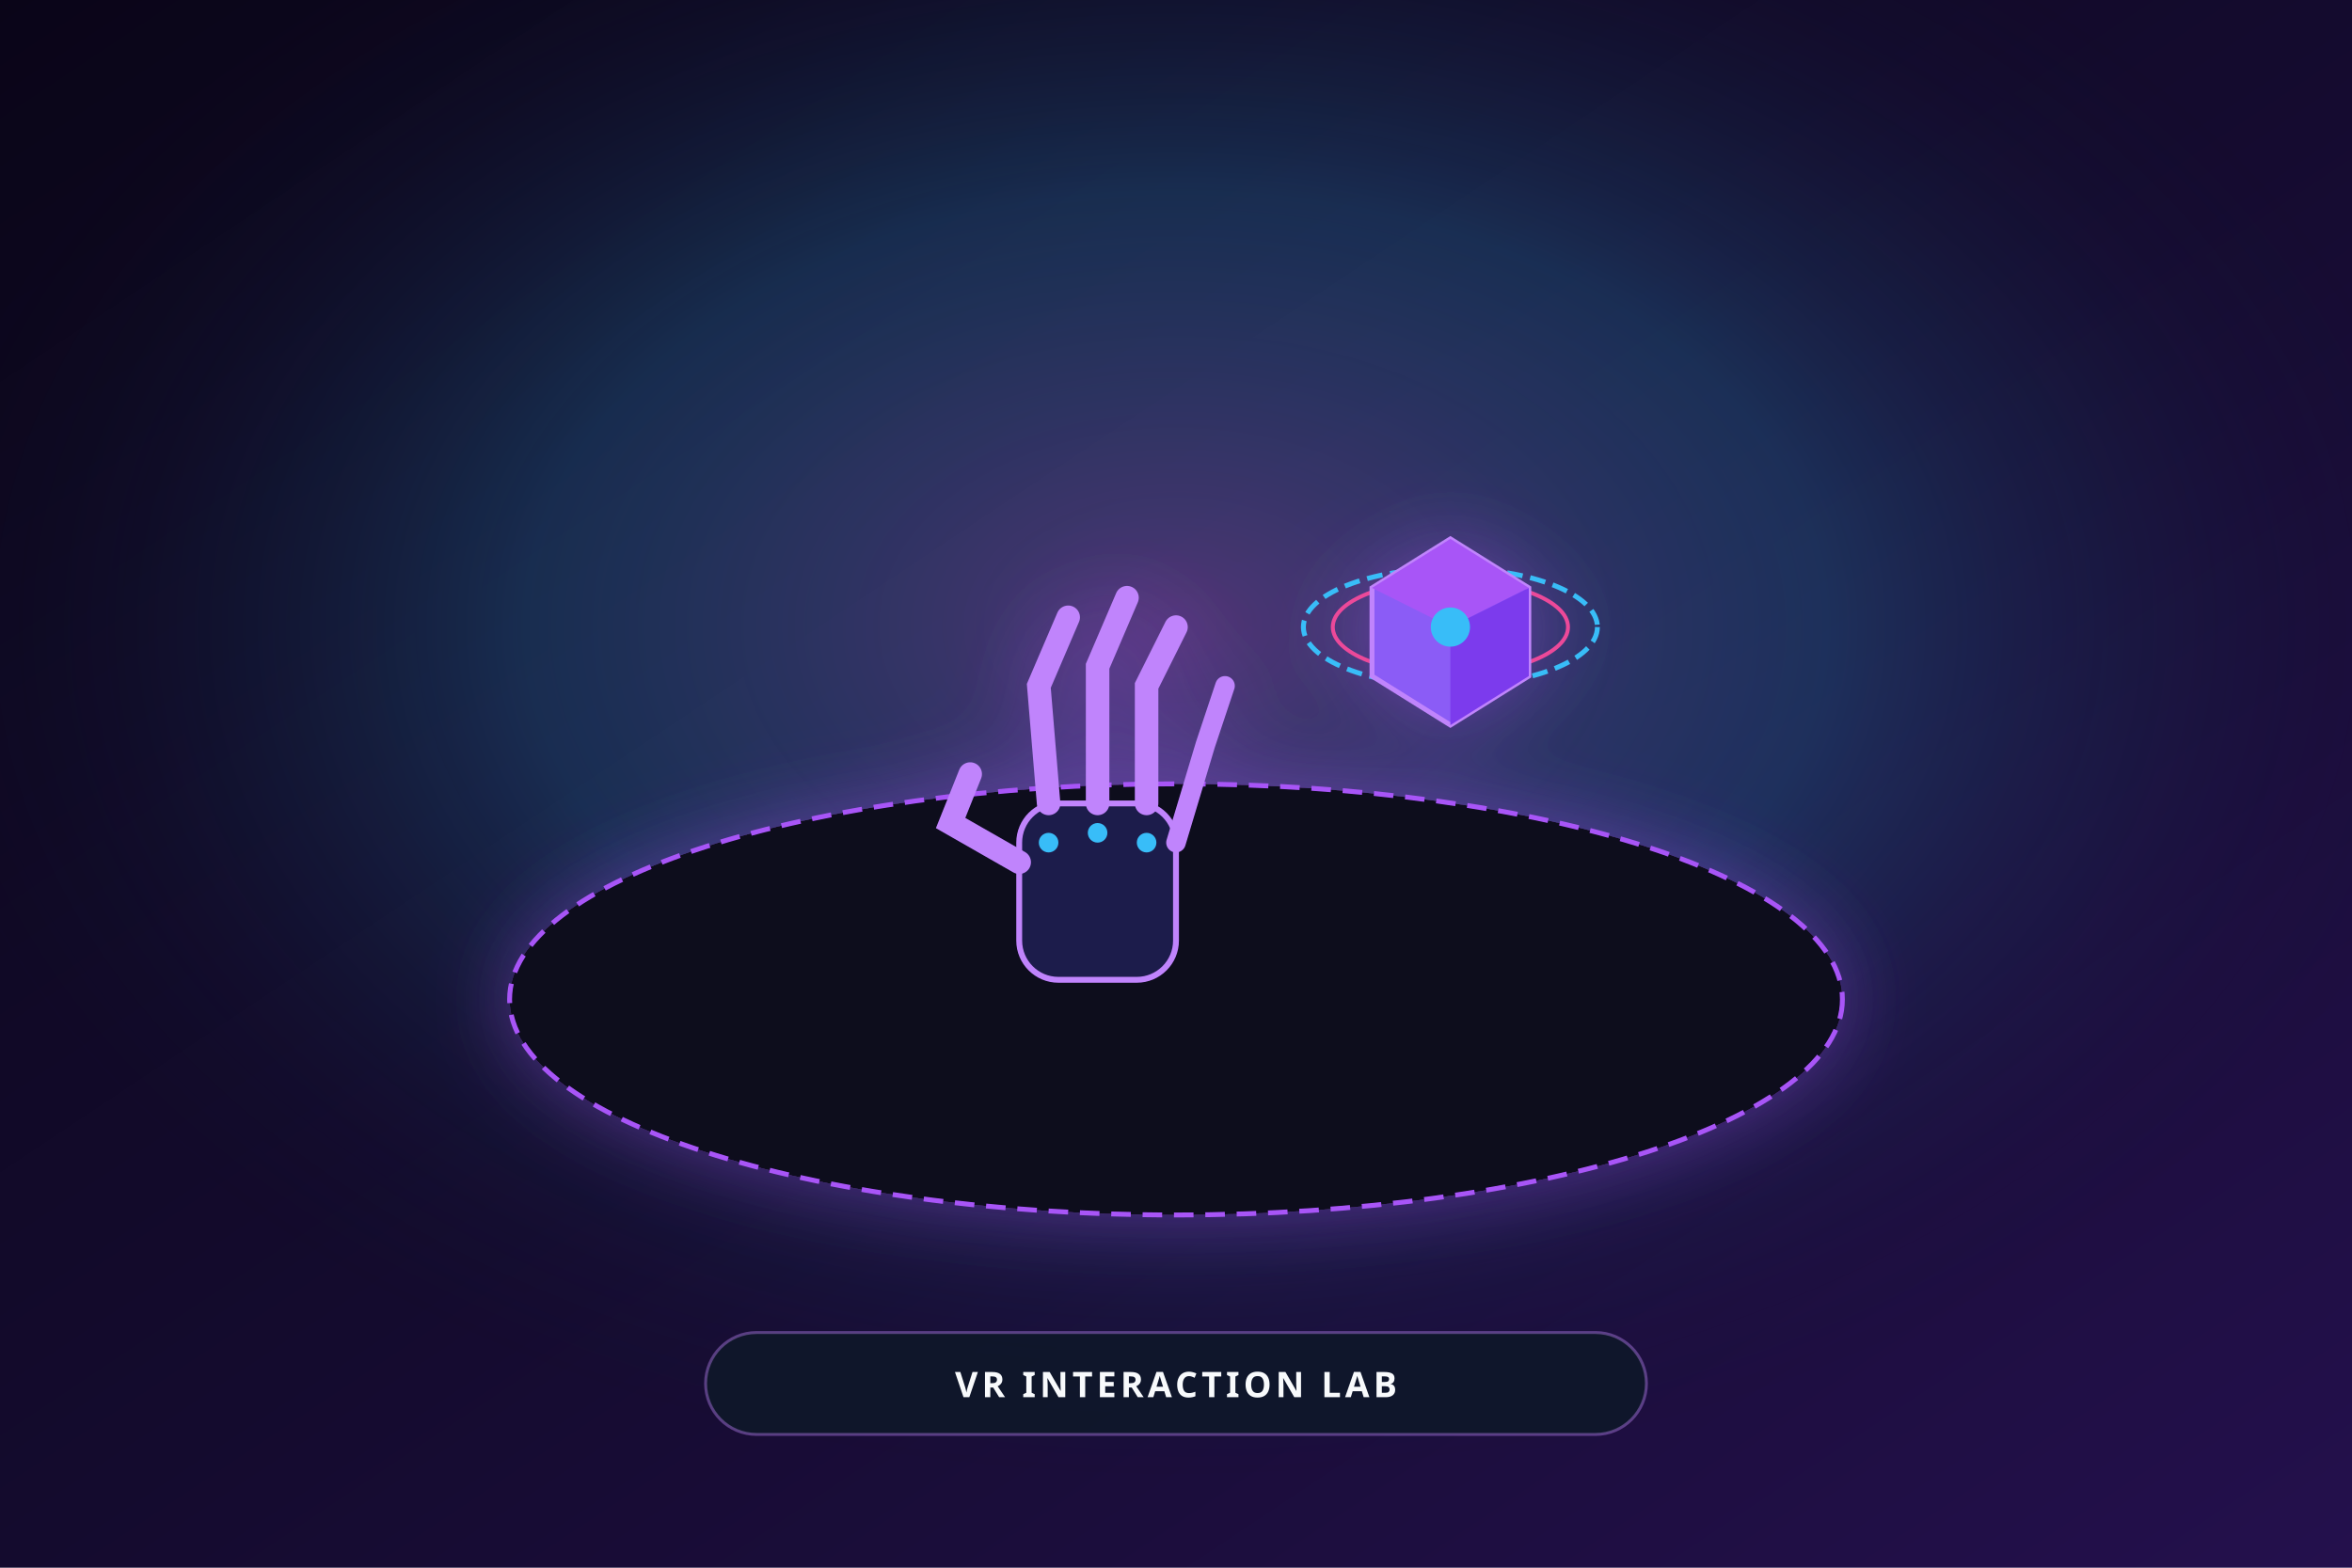
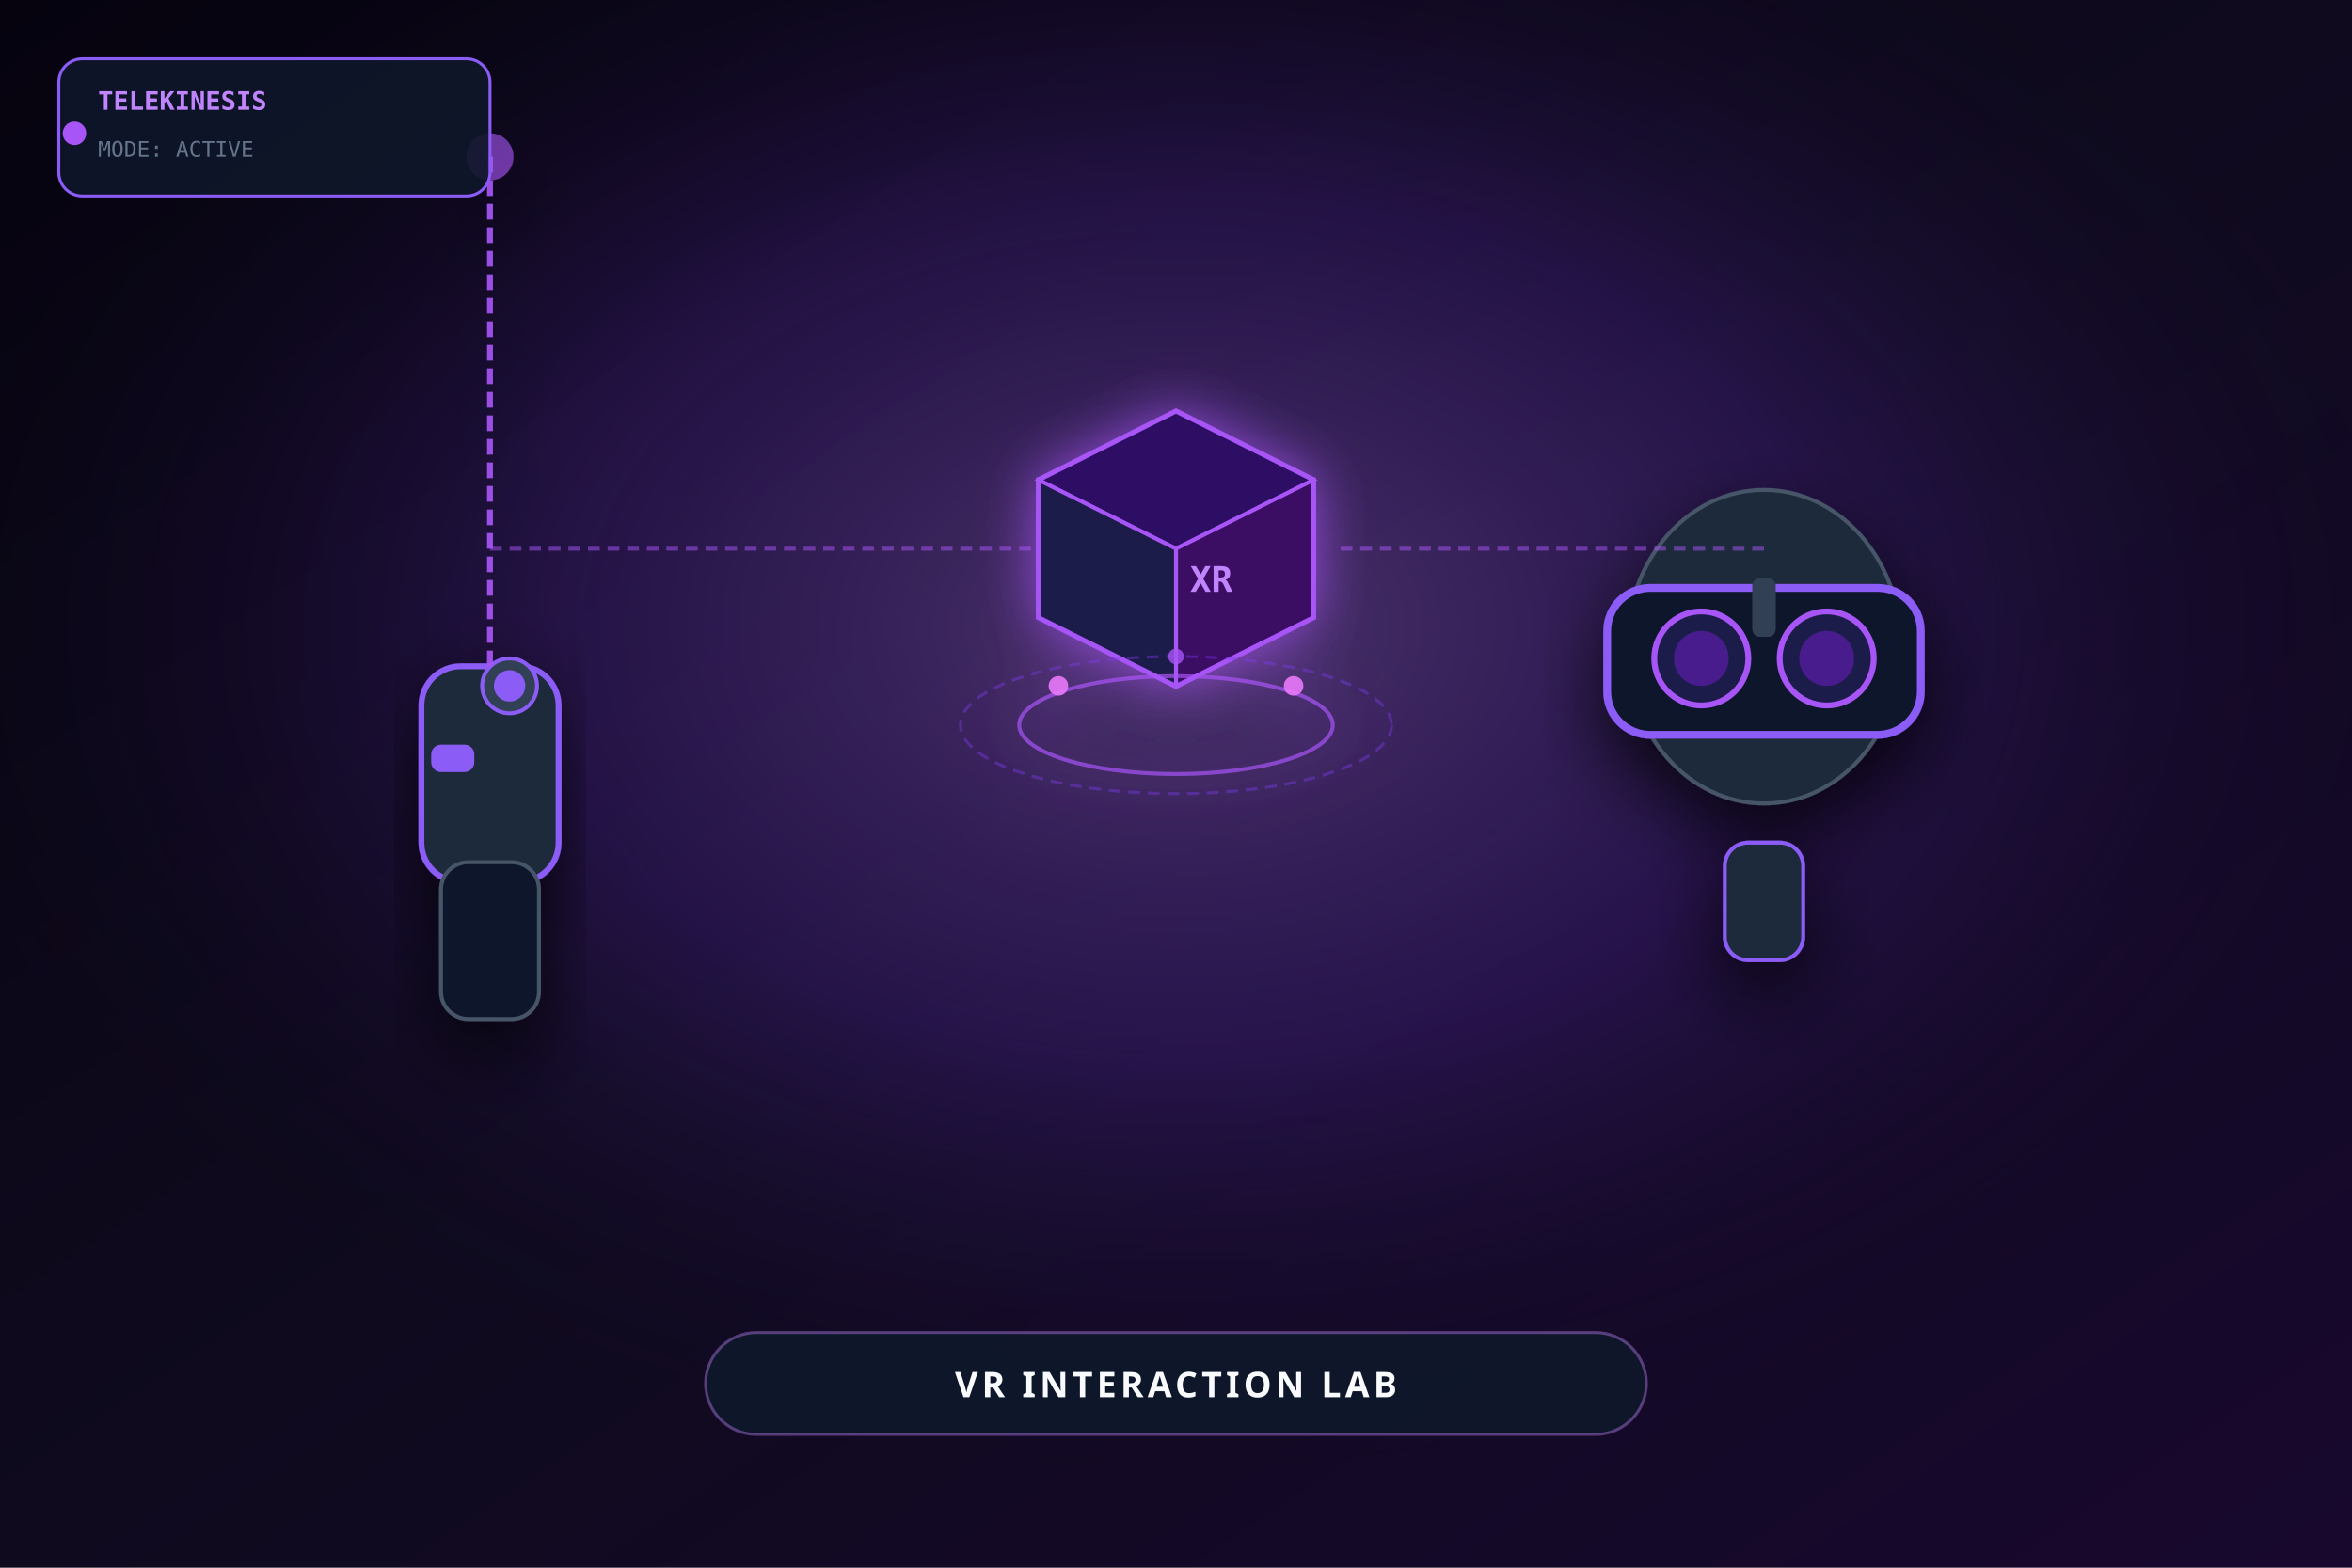
<svg xmlns="http://www.w3.org/2000/svg" viewBox="0 0 1200 800" width="100%" height="100%">
  <defs>
-     <linearGradient id="bg" x1="0%" y1="0%" x2="100%" y2="100%">
-       <stop offset="0%" stop-color="#0a0518" />
-       <stop offset="50%" stop-color="#140b2e" />
-       <stop offset="100%" stop-color="#24104d" />
+     <linearGradient id="vrl-bg" x1="0%" y1="0%" x2="100%" y2="100%">
+       <stop offset="0%" stop-color="#06030f" />
+       <stop offset="50%" stop-color="#0f0a1e" />
+       <stop offset="100%" stop-color="#18082e" />
    </linearGradient>
-     <radialGradient id="labGlow" cx="50%" cy="40%" r="55%">
+     <radialGradient id="vrl-labGlow" cx="50%" cy="40%" r="55%">
      <stop offset="0%" stop-color="#c084fc" stop-opacity="0.35" />
-       <stop offset="50%" stop-color="#38bdf8" stop-opacity="0.2" />
-       <stop offset="100%" stop-color="#0a0518" stop-opacity="0" />
+       <stop offset="50%" stop-color="#7c3aed" stop-opacity="0.2" />
+       <stop offset="100%" stop-color="#06030f" stop-opacity="0" />
    </radialGradient>
-     <filter id="shadow" x="-20%" y="-20%" width="140%" height="140%">
-       <feDropShadow dx="0" dy="16" stdDeviation="22" flood-color="#000000" flood-opacity="0.8" />
-       <feDropShadow dx="0" dy="0" stdDeviation="20" flood-color="#a855f7" flood-opacity="0.4" />
+     <filter id="vrl-shadow" x="-20%" y="-20%" width="140%" height="140%">
+       <feDropShadow dx="0" dy="16" stdDeviation="20" flood-color="#000000" flood-opacity="0.8" />
+     </filter>
+     <filter id="vrl-teleGlow" x="-30%" y="-30%" width="160%" height="160%">
+       <feDropShadow dx="0" dy="0" stdDeviation="14" flood-color="#a855f7" flood-opacity="0.8" />
    </filter>
  </defs>
-   <rect width="1200" height="800" fill="url(#bg)" />
-   <rect width="1200" height="800" fill="url(#labGlow)" />
-   <g transform="translate(600, 360)" filter="url(#shadow)">
-     <ellipse cx="0" cy="150" rx="340" ry="110" fill="#0b071e" stroke="#a855f7" stroke-width="2.5" stroke-dasharray="10,6" />
-     <g transform="translate(-40, 20)">
-       <rect x="-40" y="30" width="80" height="90" rx="20" fill="#1e1b4b" stroke="#c084fc" stroke-width="3" />
-       <circle cx="-25" cy="50" r="5" fill="#38bdf8" />
-       <circle cx="0" cy="45" r="5" fill="#38bdf8" />
-       <circle cx="25" cy="50" r="5" fill="#38bdf8" />
-       <path d="M -40 60 L -75 40 L -65 15" fill="none" stroke="#c084fc" stroke-width="12" stroke-linecap="round" />
-       <path d="M -25 30 L -30 -30 L -15 -65" fill="none" stroke="#c084fc" stroke-width="12" stroke-linecap="round" />
-       <path d="M 0 30 L 0 -40 L 15 -75" fill="none" stroke="#c084fc" stroke-width="12" stroke-linecap="round" />
-       <path d="M 25 30 L 25 -30 L 40 -60" fill="none" stroke="#c084fc" stroke-width="12" stroke-linecap="round" />
-       <path d="M 40 50 L 55 0 L 65 -30" fill="none" stroke="#c084fc" stroke-width="10" stroke-linecap="round" />
-     </g>
-     <g transform="translate(140, -40)">
-       <ellipse cx="0" cy="0" rx="75" ry="30" fill="none" stroke="#38bdf8" stroke-width="2.5" stroke-dasharray="8,4" />
-       <ellipse cx="0" cy="0" rx="60" ry="24" fill="none" stroke="#ec4899" stroke-width="2" />
-       <polygon points="0,-45 40,-20 40,25 0,50 -40,25 -40,-20" fill="#8b5cf6" stroke="#c084fc" stroke-width="2.5" />
-       <polygon points="0,-45 40,-20 0,0 -40,-20" fill="#a855f7" />
-       <polygon points="0,0 40,-20 40,25 0,50" fill="#7c3aed" />
-       <circle cx="0" cy="0" r="10" fill="#38bdf8" />
-     </g>
+   <rect width="1200" height="800" fill="url(#vrl-bg)" />
+   <rect width="1200" height="800" fill="url(#vrl-labGlow)" />
+   <g transform="translate(250, 360)" filter="url(#vrl-shadow)">
+     <rect x="-35" y="-20" width="70" height="110" rx="20" fill="#1e293b" stroke="#8b5cf6" stroke-width="3" />
+     <rect x="-25" y="80" width="50" height="80" rx="14" fill="#0f172a" stroke="#475569" stroke-width="2" />
+     <rect x="-30" y="20" width="22" height="14" rx="5" fill="#8b5cf6" />
+     <circle cx="10" cy="-10" r="14" fill="#334155" stroke="#8b5cf6" stroke-width="2" />
+     <circle cx="10" cy="-10" r="8" fill="#8b5cf6" />
+     <line x1="0" y1="-20" x2="0" y2="-280" stroke="#a855f7" stroke-width="3" stroke-dasharray="8,4" opacity="0.9" />
+     <circle cx="0" cy="-280" r="12" fill="#a855f7" opacity="0.6" />
+   </g>
+   <g transform="translate(600, 280)" filter="url(#vrl-teleGlow)">
+     <polygon points="0,-70 70,-35 70,35 0,70 -70,35 -70,-35" fill="#1e1b4b" stroke="#a855f7" stroke-width="3" />
+     <polygon points="0,-70 70,-35 0,0 -70,-35" fill="#2e1065" stroke="#a855f7" stroke-width="2" />
+     <polygon points="0,0 70,-35 70,35 0,70" fill="#3b0764" stroke="#a855f7" stroke-width="2" />
+     <polygon points="0,0 -70,-35 -70,35 0,70" fill="#1e1b4b" stroke="#a855f7" stroke-width="2" />
+     <text x="18" y="22" font-family="'JetBrains Mono', monospace" font-size="18" font-weight="900" fill="#c084fc" text-anchor="middle">XR</text>
+     <ellipse cx="0" cy="90" rx="80" ry="25" fill="none" stroke="#a855f7" stroke-width="2" opacity="0.7" />
+     <ellipse cx="0" cy="90" rx="110" ry="35" fill="none" stroke="#7c3aed" stroke-width="1.5" opacity="0.4" stroke-dasharray="6,4" />
+     <circle cx="-60" cy="70" r="5" fill="#e879f9" opacity="0.9" />
+     <circle cx="60" cy="70" r="5" fill="#e879f9" opacity="0.9" />
+     <circle cx="0" cy="55" r="4" fill="#a855f7" opacity="0.8" />
+   </g>
+   <g transform="translate(900, 360)" filter="url(#vrl-shadow)">
+     <ellipse cx="0" cy="-30" rx="70" ry="80" fill="#1e293b" stroke="#475569" stroke-width="2" />
+     <rect x="-80" y="-60" width="160" height="75" rx="22" fill="#0f172a" stroke="#8b5cf6" stroke-width="4" />
+     <circle cx="-32" cy="-24" r="24" fill="#1e1b4b" stroke="#a855f7" stroke-width="3" />
+     <circle cx="32" cy="-24" r="24" fill="#1e1b4b" stroke="#a855f7" stroke-width="3" />
+     <circle cx="-32" cy="-24" r="14" fill="#4c1d95" opacity="0.9" />
+     <circle cx="32" cy="-24" r="14" fill="#4c1d95" opacity="0.9" />
+     <rect x="-6" y="-65" width="12" height="30" rx="4" fill="#334155" />
+     <rect x="-20" y="70" width="40" height="60" rx="12" fill="#1e293b" stroke="#8b5cf6" stroke-width="2" />
+   </g>
+   <g opacity="0.5">
+     <line x1="250" y1="280" x2="530" y2="280" stroke="#a855f7" stroke-width="2" stroke-dasharray="6,4" />
+     <line x1="900" y1="280" x2="680" y2="280" stroke="#a855f7" stroke-width="2" stroke-dasharray="6,4" />
+   </g>
+   <g>
+     <rect x="30" y="30" width="220" height="70" rx="12" fill="#0f172a" fill-opacity="0.9" stroke="#8b5cf6" stroke-width="1.5" />
+     <text x="50" y="56" font-family="'JetBrains Mono', monospace" font-size="13" font-weight="700" fill="#c084fc">TELEKINESIS</text>
+     <text x="50" y="80" font-family="'JetBrains Mono', monospace" font-size="11" fill="#64748b">MODE: ACTIVE</text>
+     <circle cx="38" cy="68" r="6" fill="#a855f7" />
  </g>
  <g transform="translate(600, 710)">
    <rect x="-240" y="-30" width="480" height="52" rx="26" fill="#0f172a" fill-opacity="0.92" stroke="rgba(192, 132, 252, 0.4)" stroke-width="1.5" />
    <text x="0" y="3" font-family="'Montserrat', sans-serif" font-size="18" font-weight="900" fill="#f8fafc" text-anchor="middle" letter-spacing="2">VR INTERACTION LAB</text>
  </g>
</svg>
